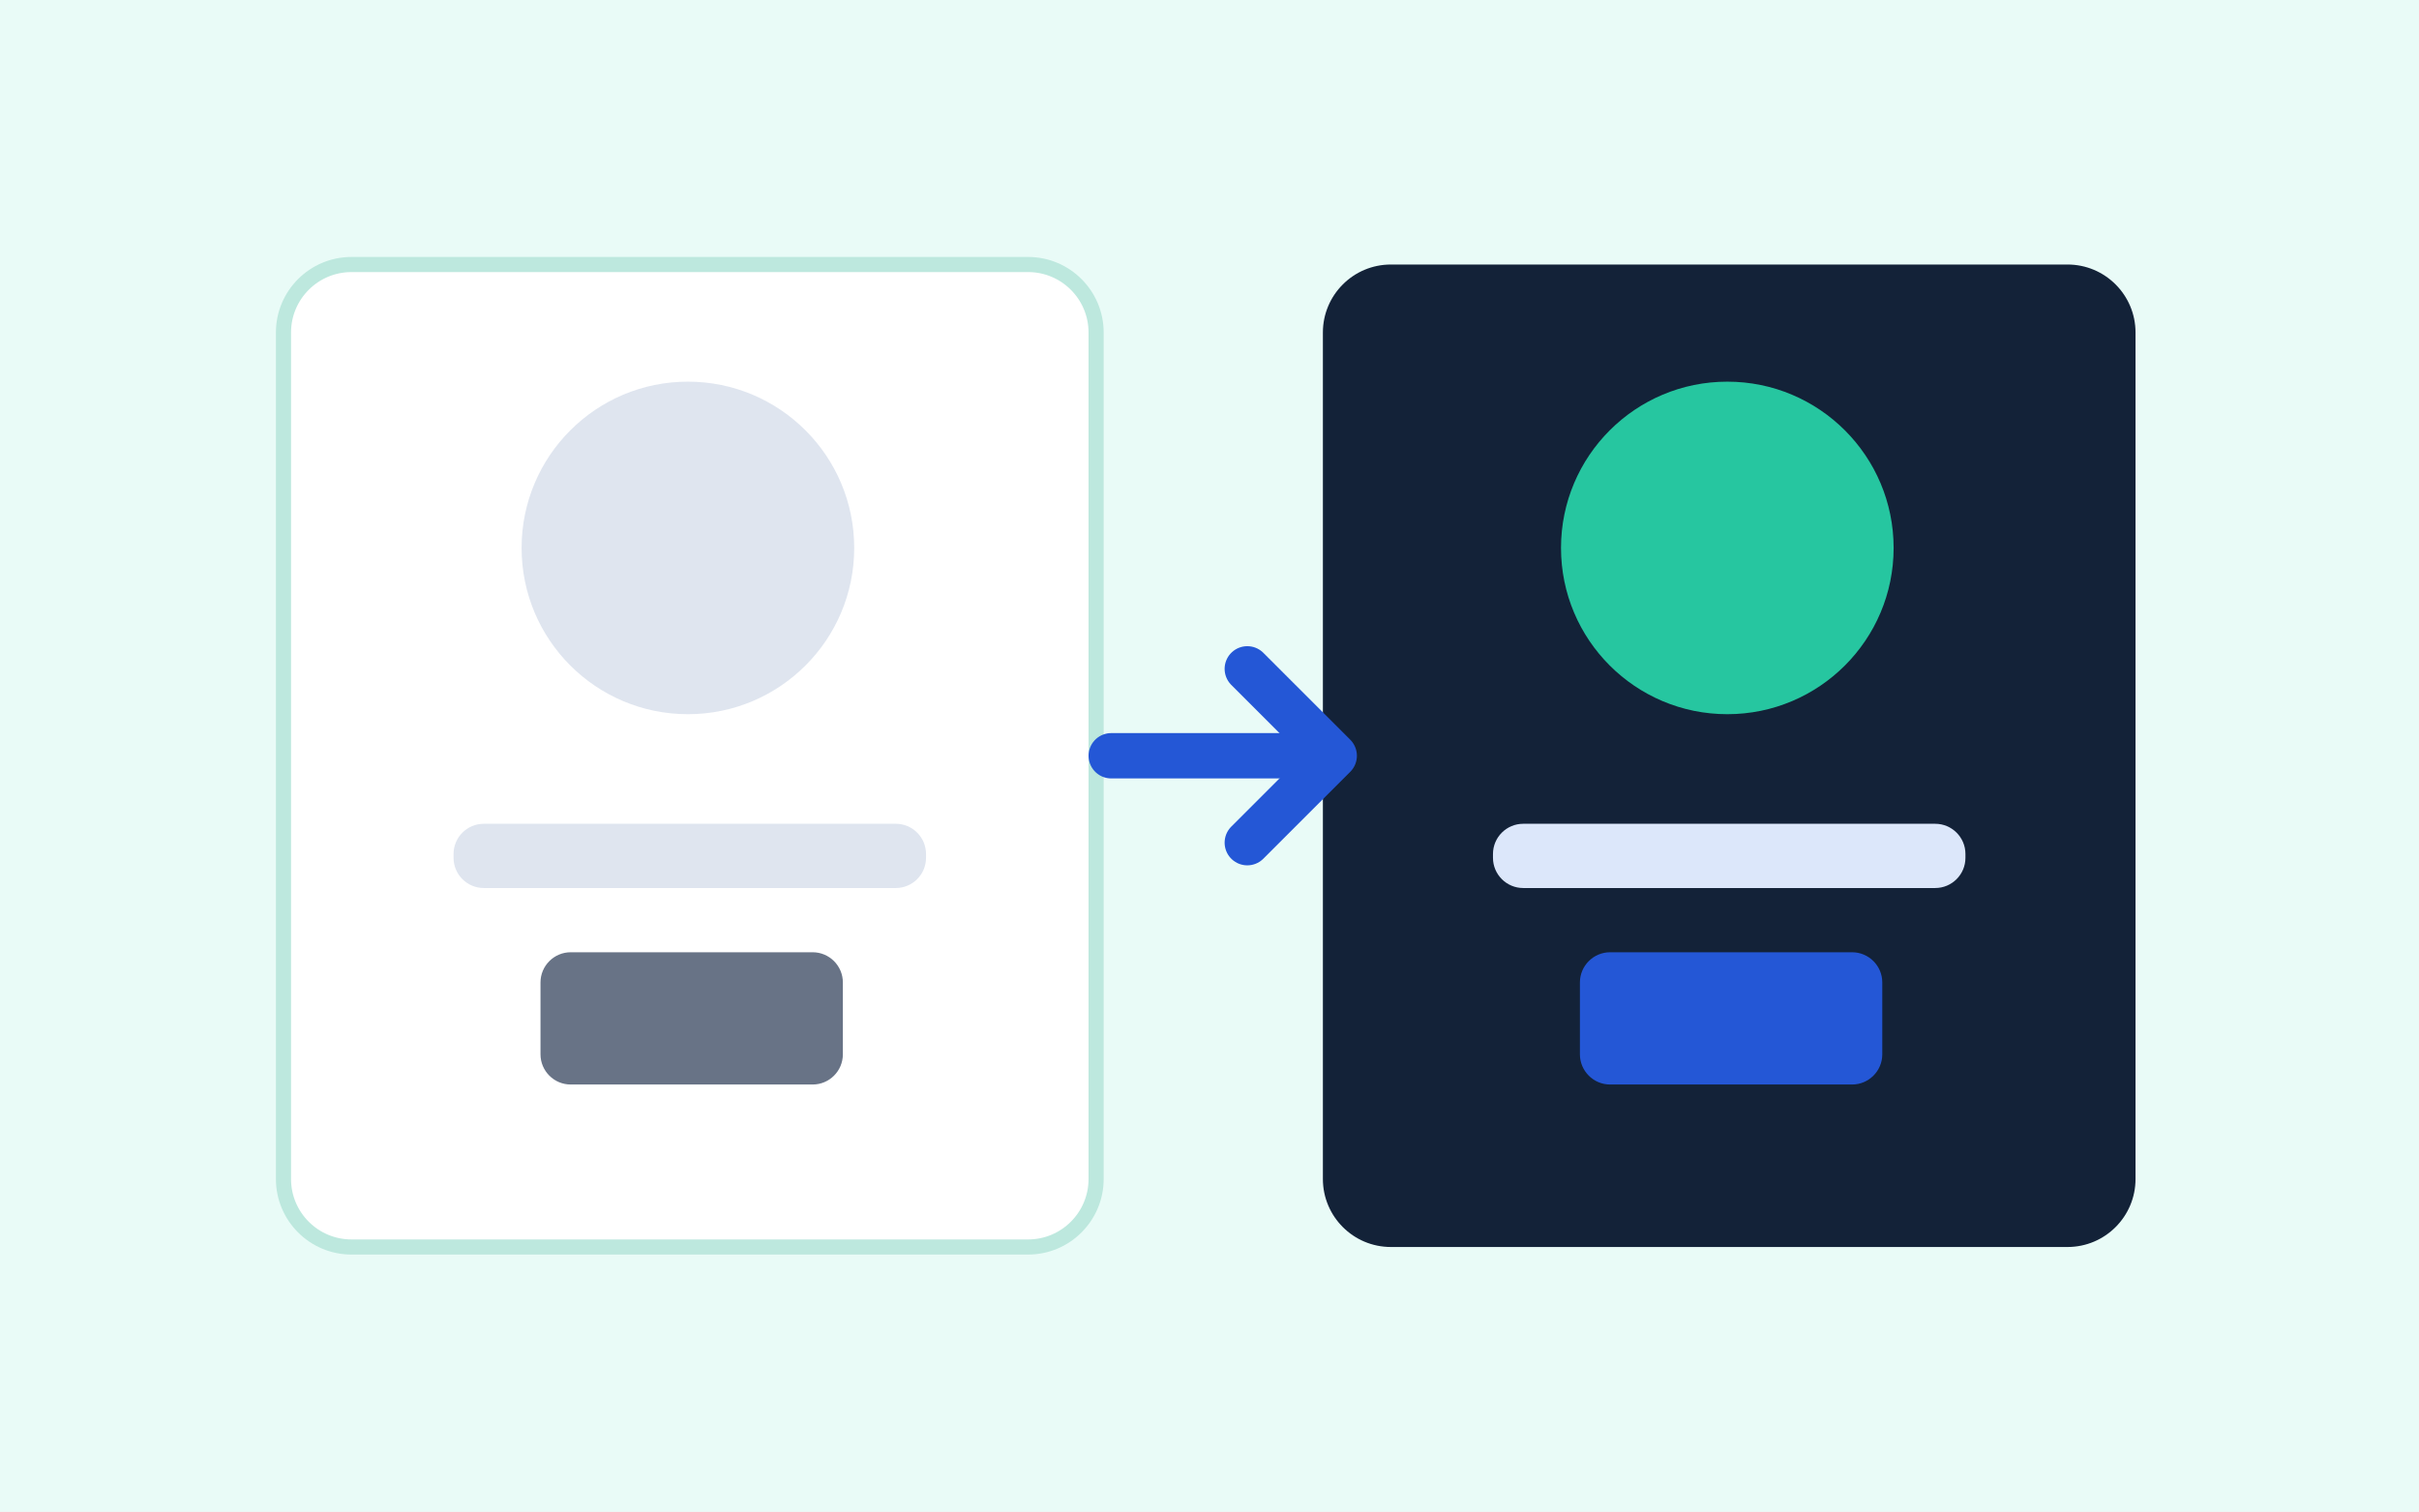
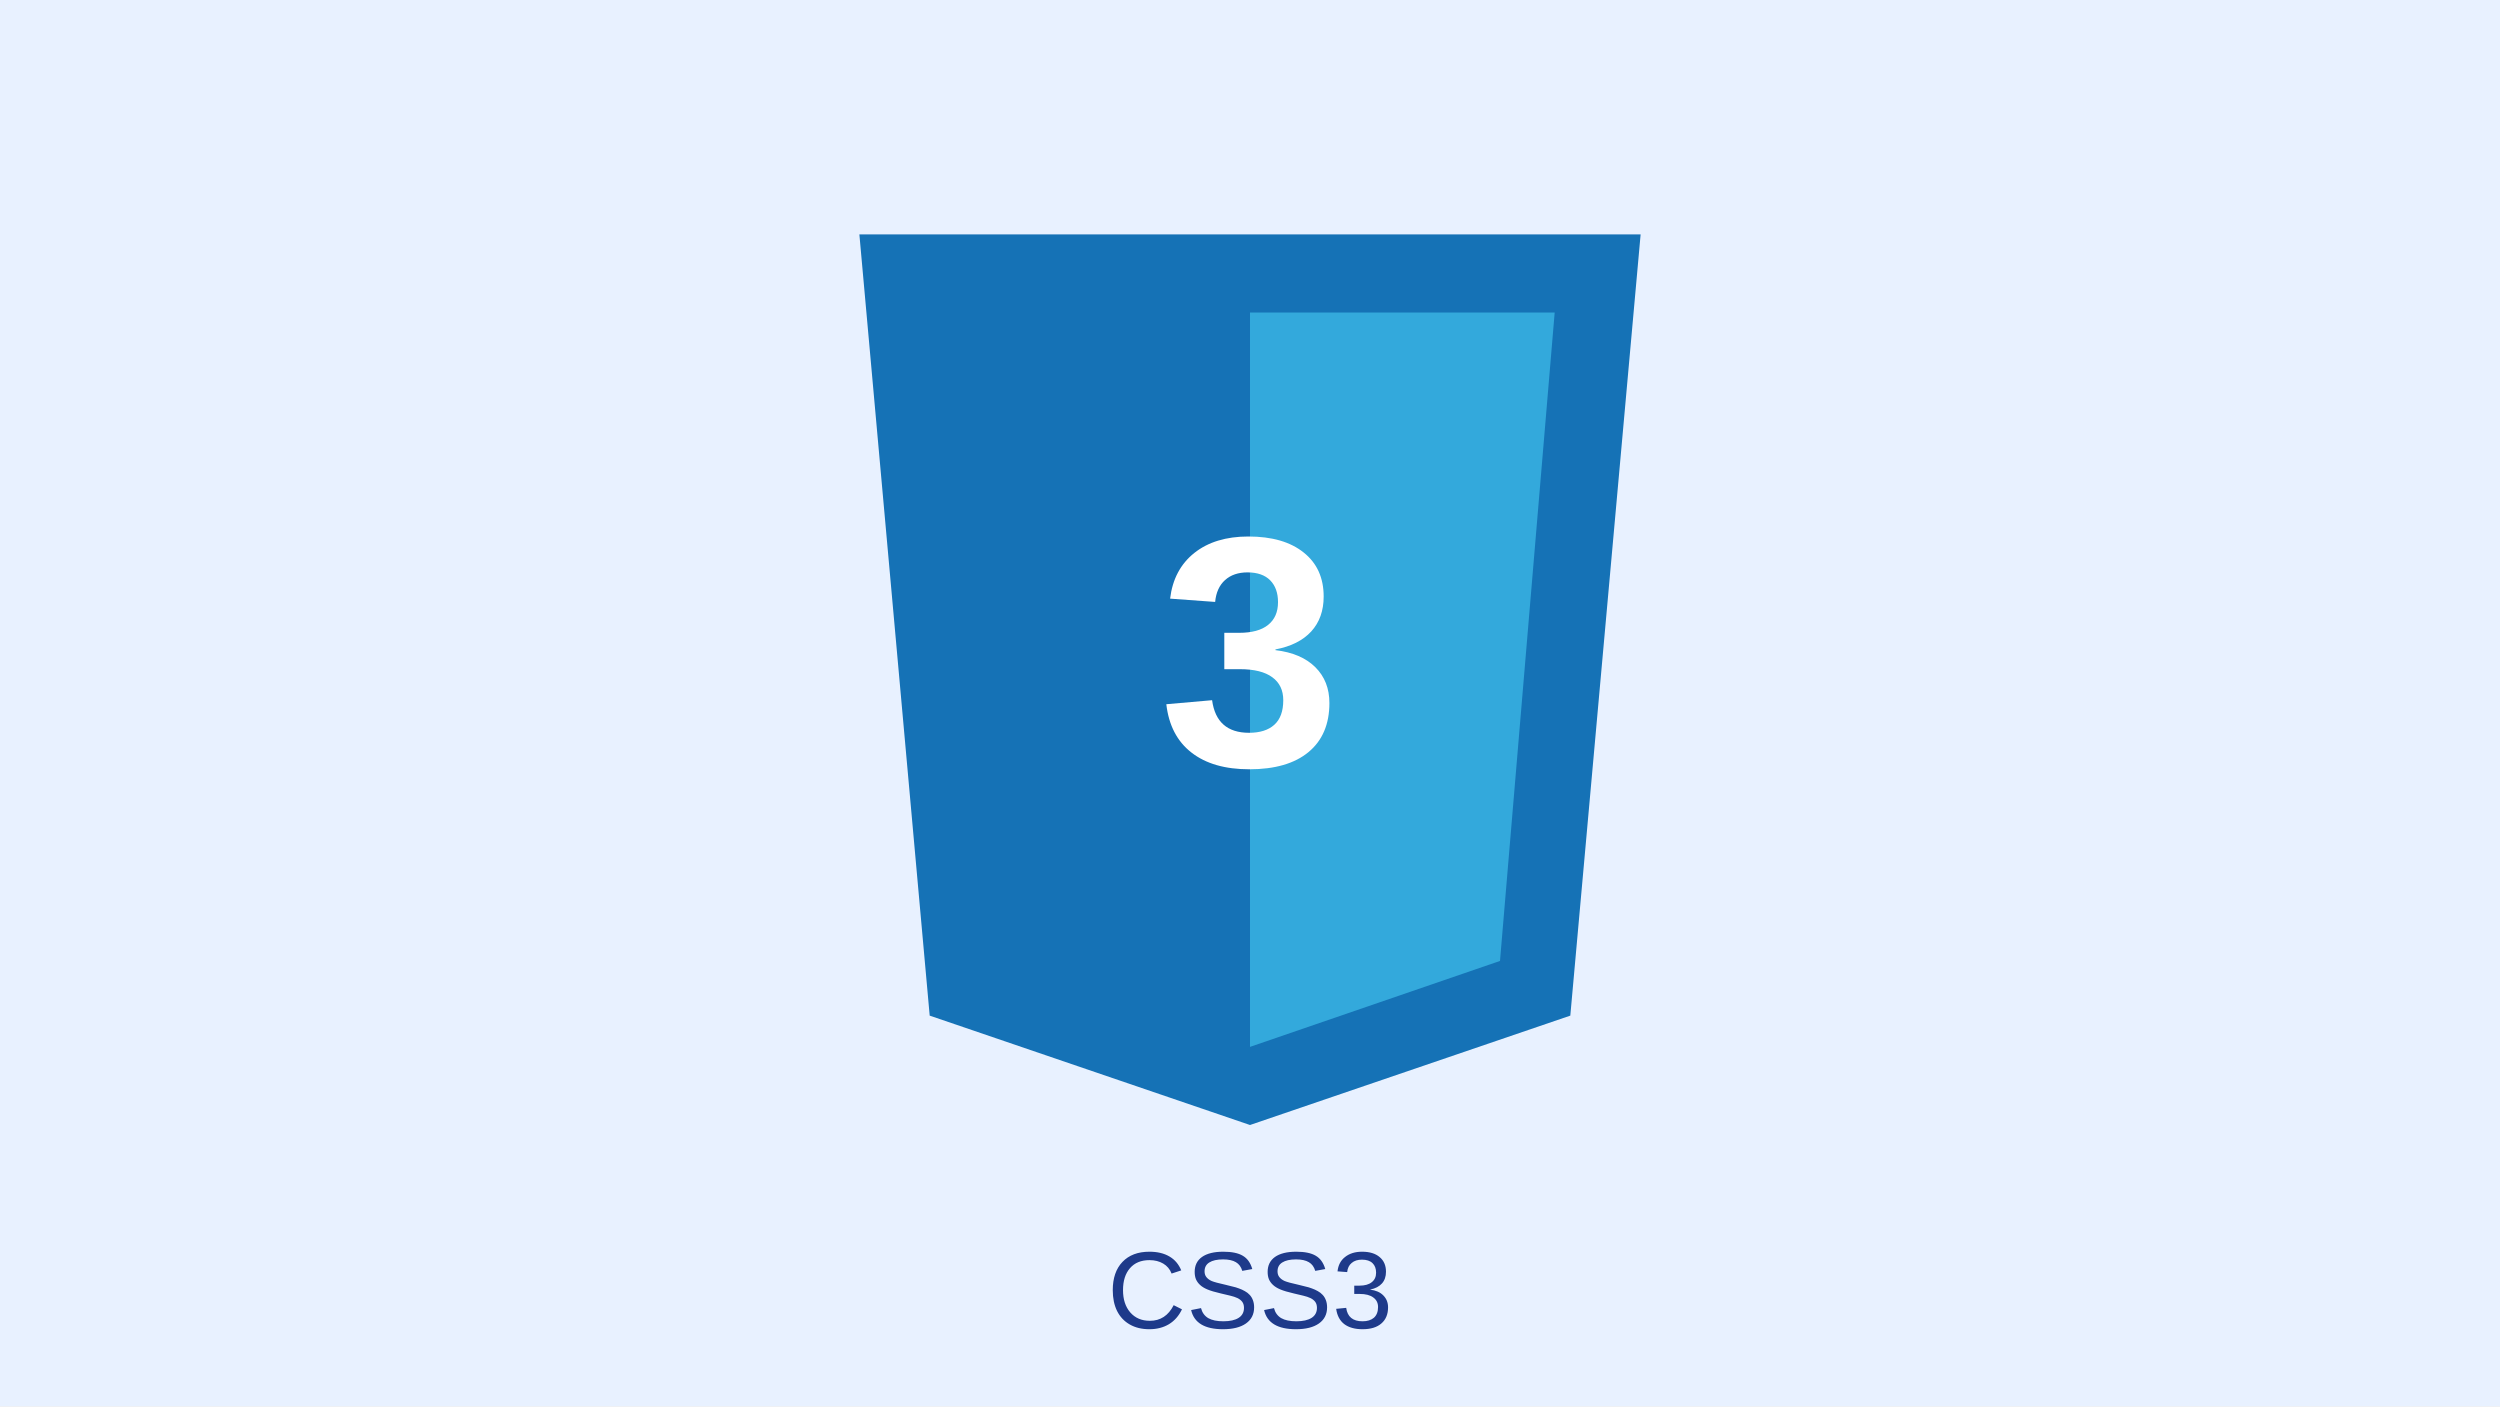
- <svg xmlns="http://www.w3.org/2000/svg" width="640" height="400" viewBox="0 0 640 400" role="img" aria-labelledby="title desc">
-   <rect width="640" height="400" fill="#e9fbf7" />
-   <rect x="75" y="70" width="215" height="260" rx="18" fill="#fff" stroke="#bde8de" stroke-width="4" />
-   <rect x="350" y="70" width="215" height="260" rx="18" fill="#132238" />
-   <circle cx="182" cy="145" r="44" fill="#dfe5ef" />
-   <rect x="120" y="218" width="125" height="17" rx="8" fill="#dfe5ef" />
-   <rect x="143" y="252" width="80" height="35" rx="8" fill="#687386" />
-   <circle cx="457" cy="145" r="44" fill="#26c6a0" />
-   <rect x="395" y="218" width="125" height="17" rx="8" fill="#dce7fa" />
-   <rect x="418" y="252" width="80" height="35" rx="8" fill="#2457d6" />
-   <path d="M294 200h52" stroke="#2457d6" stroke-width="12" stroke-linecap="round" />
-   <path d="m330 177 23 23-23 23" fill="none" stroke="#2457d6" stroke-width="12" stroke-linecap="round" stroke-linejoin="round" />
+ <svg xmlns="http://www.w3.org/2000/svg" viewBox="0 0 320 180">
+   <rect width="320" height="180" fill="#e8f1ff" />
+   <path d="M110 30h100l-9 100-41 14-41-14z" fill="#1572b6" />
+   <path d="M160 40v94l32-11 7-83z" fill="#33a9dc" />
+   <text x="160" y="98" font-family="Arial" font-weight="700" font-size="42" fill="#fff" text-anchor="middle">3</text>
+   <text x="160" y="170" font-family="Arial" font-size="14" fill="#1e3a8a" text-anchor="middle">CSS3</text>
</svg>
